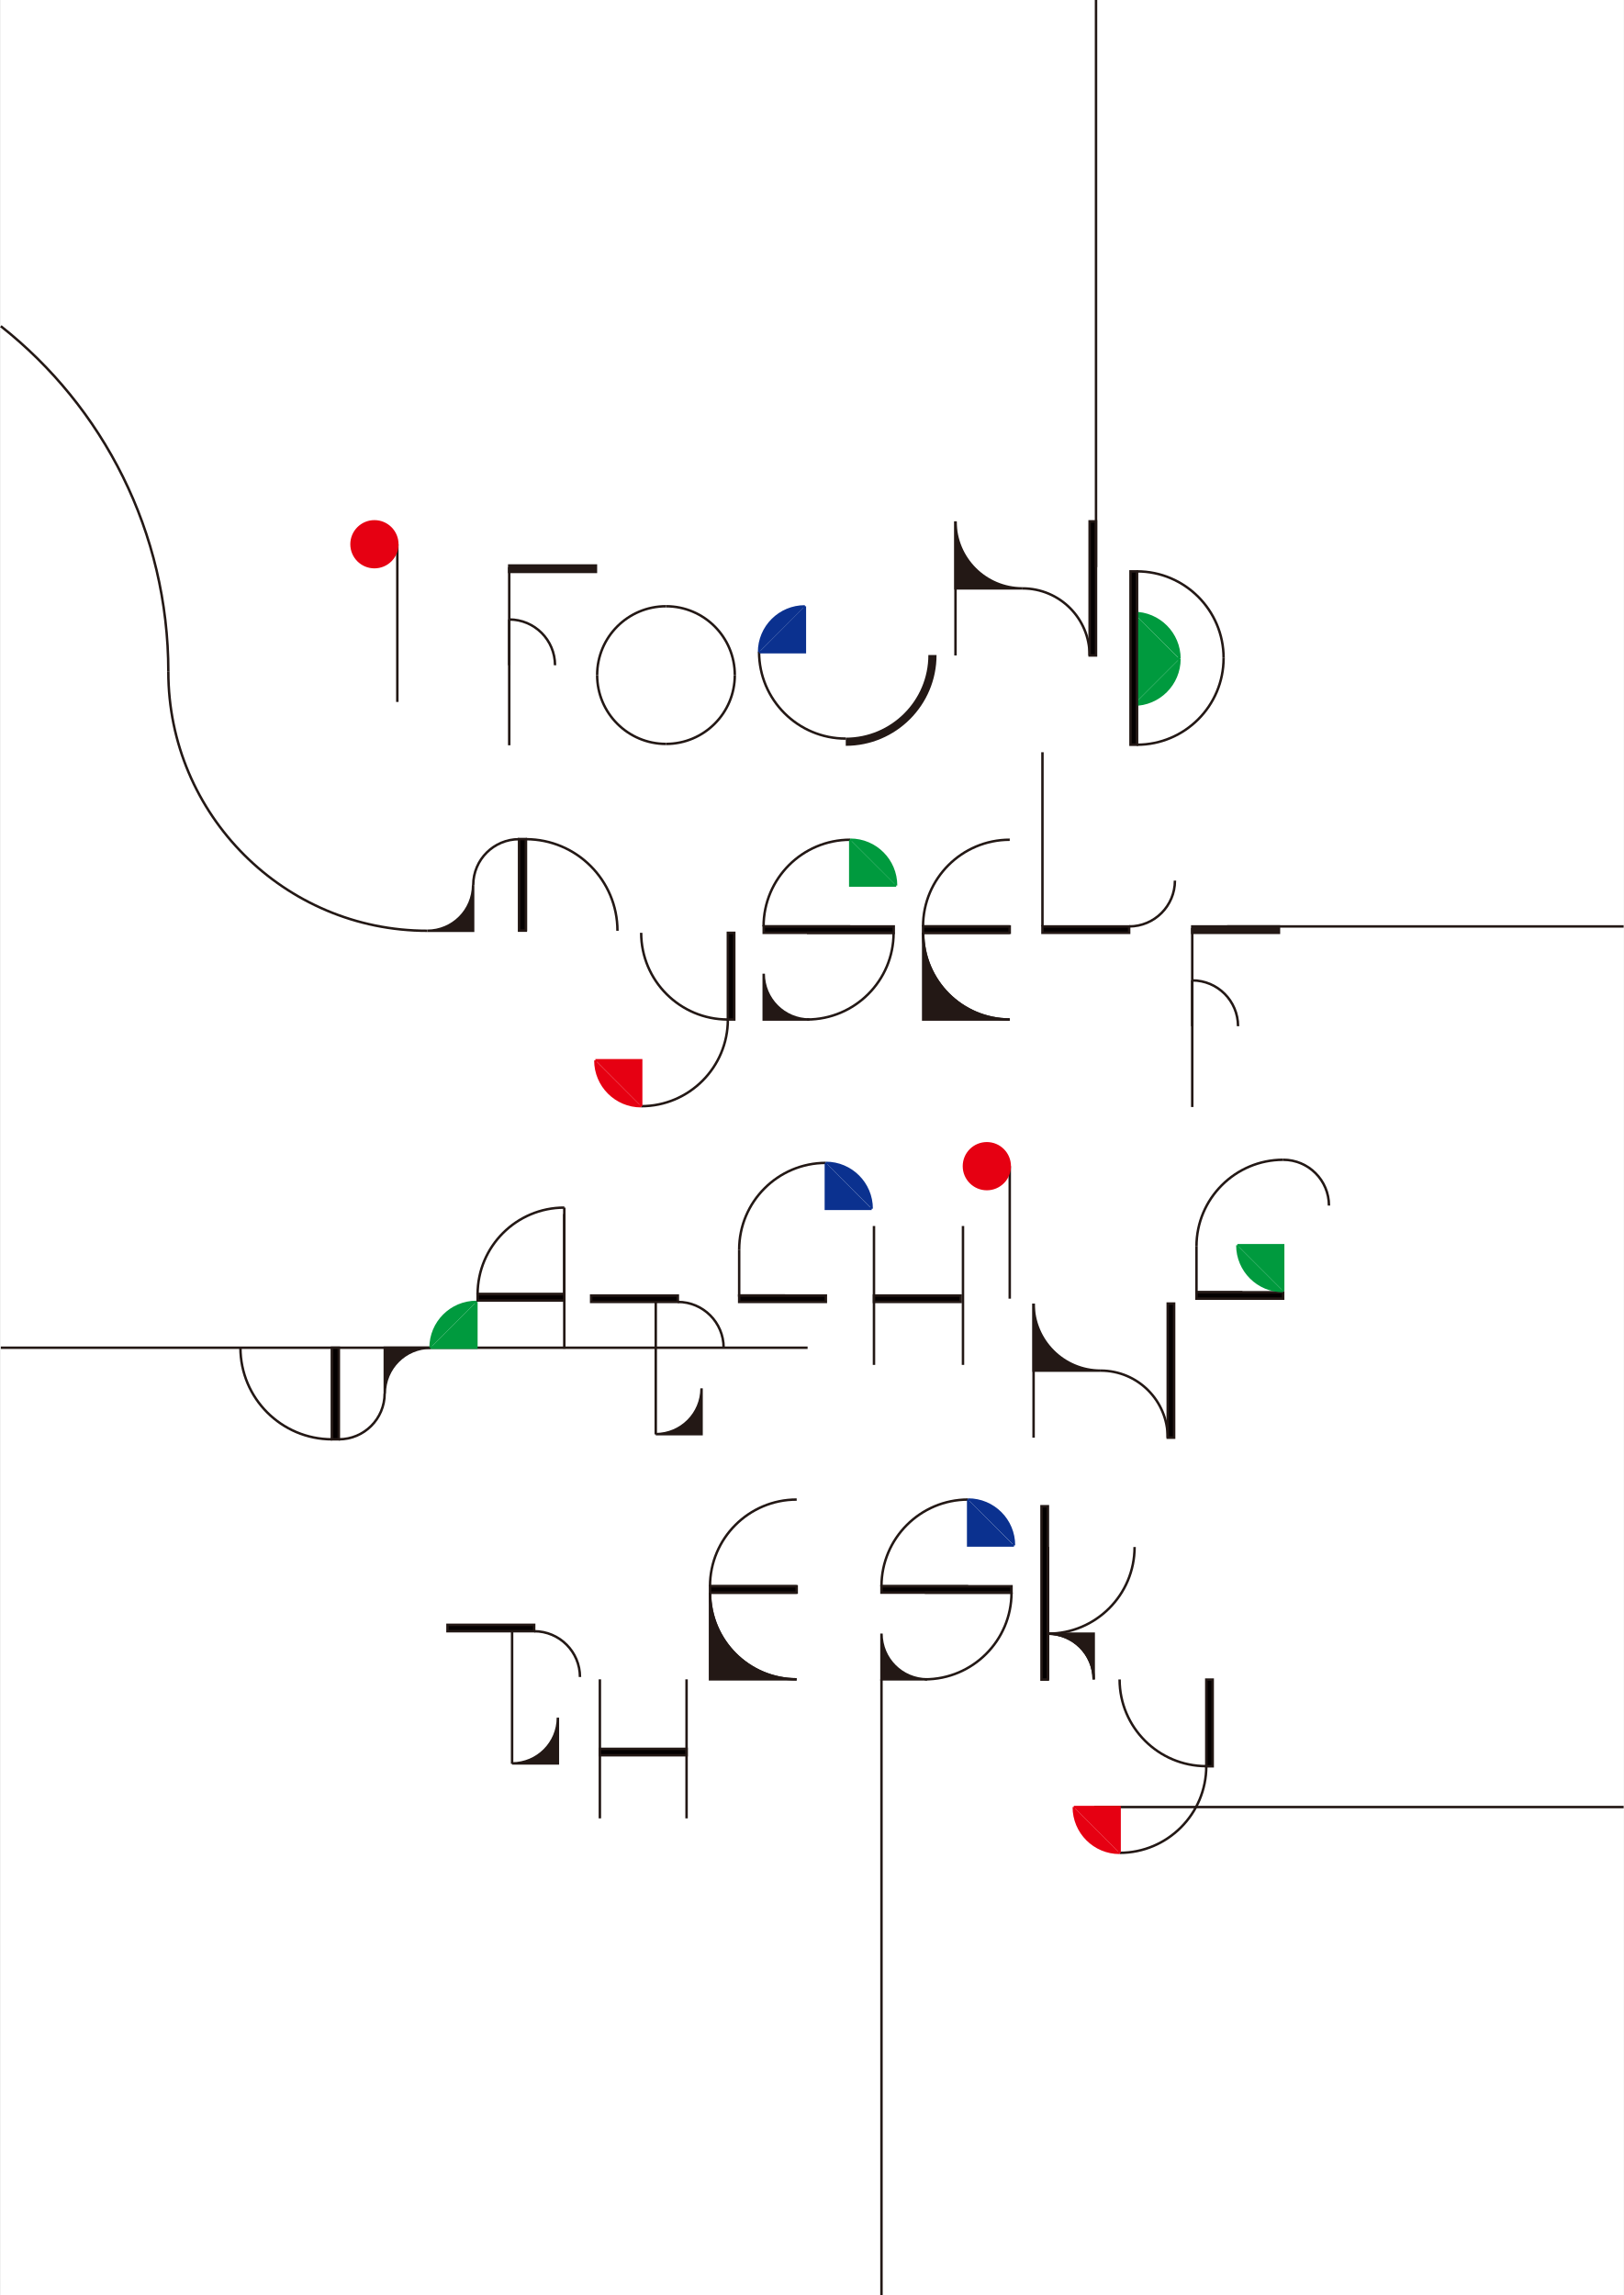
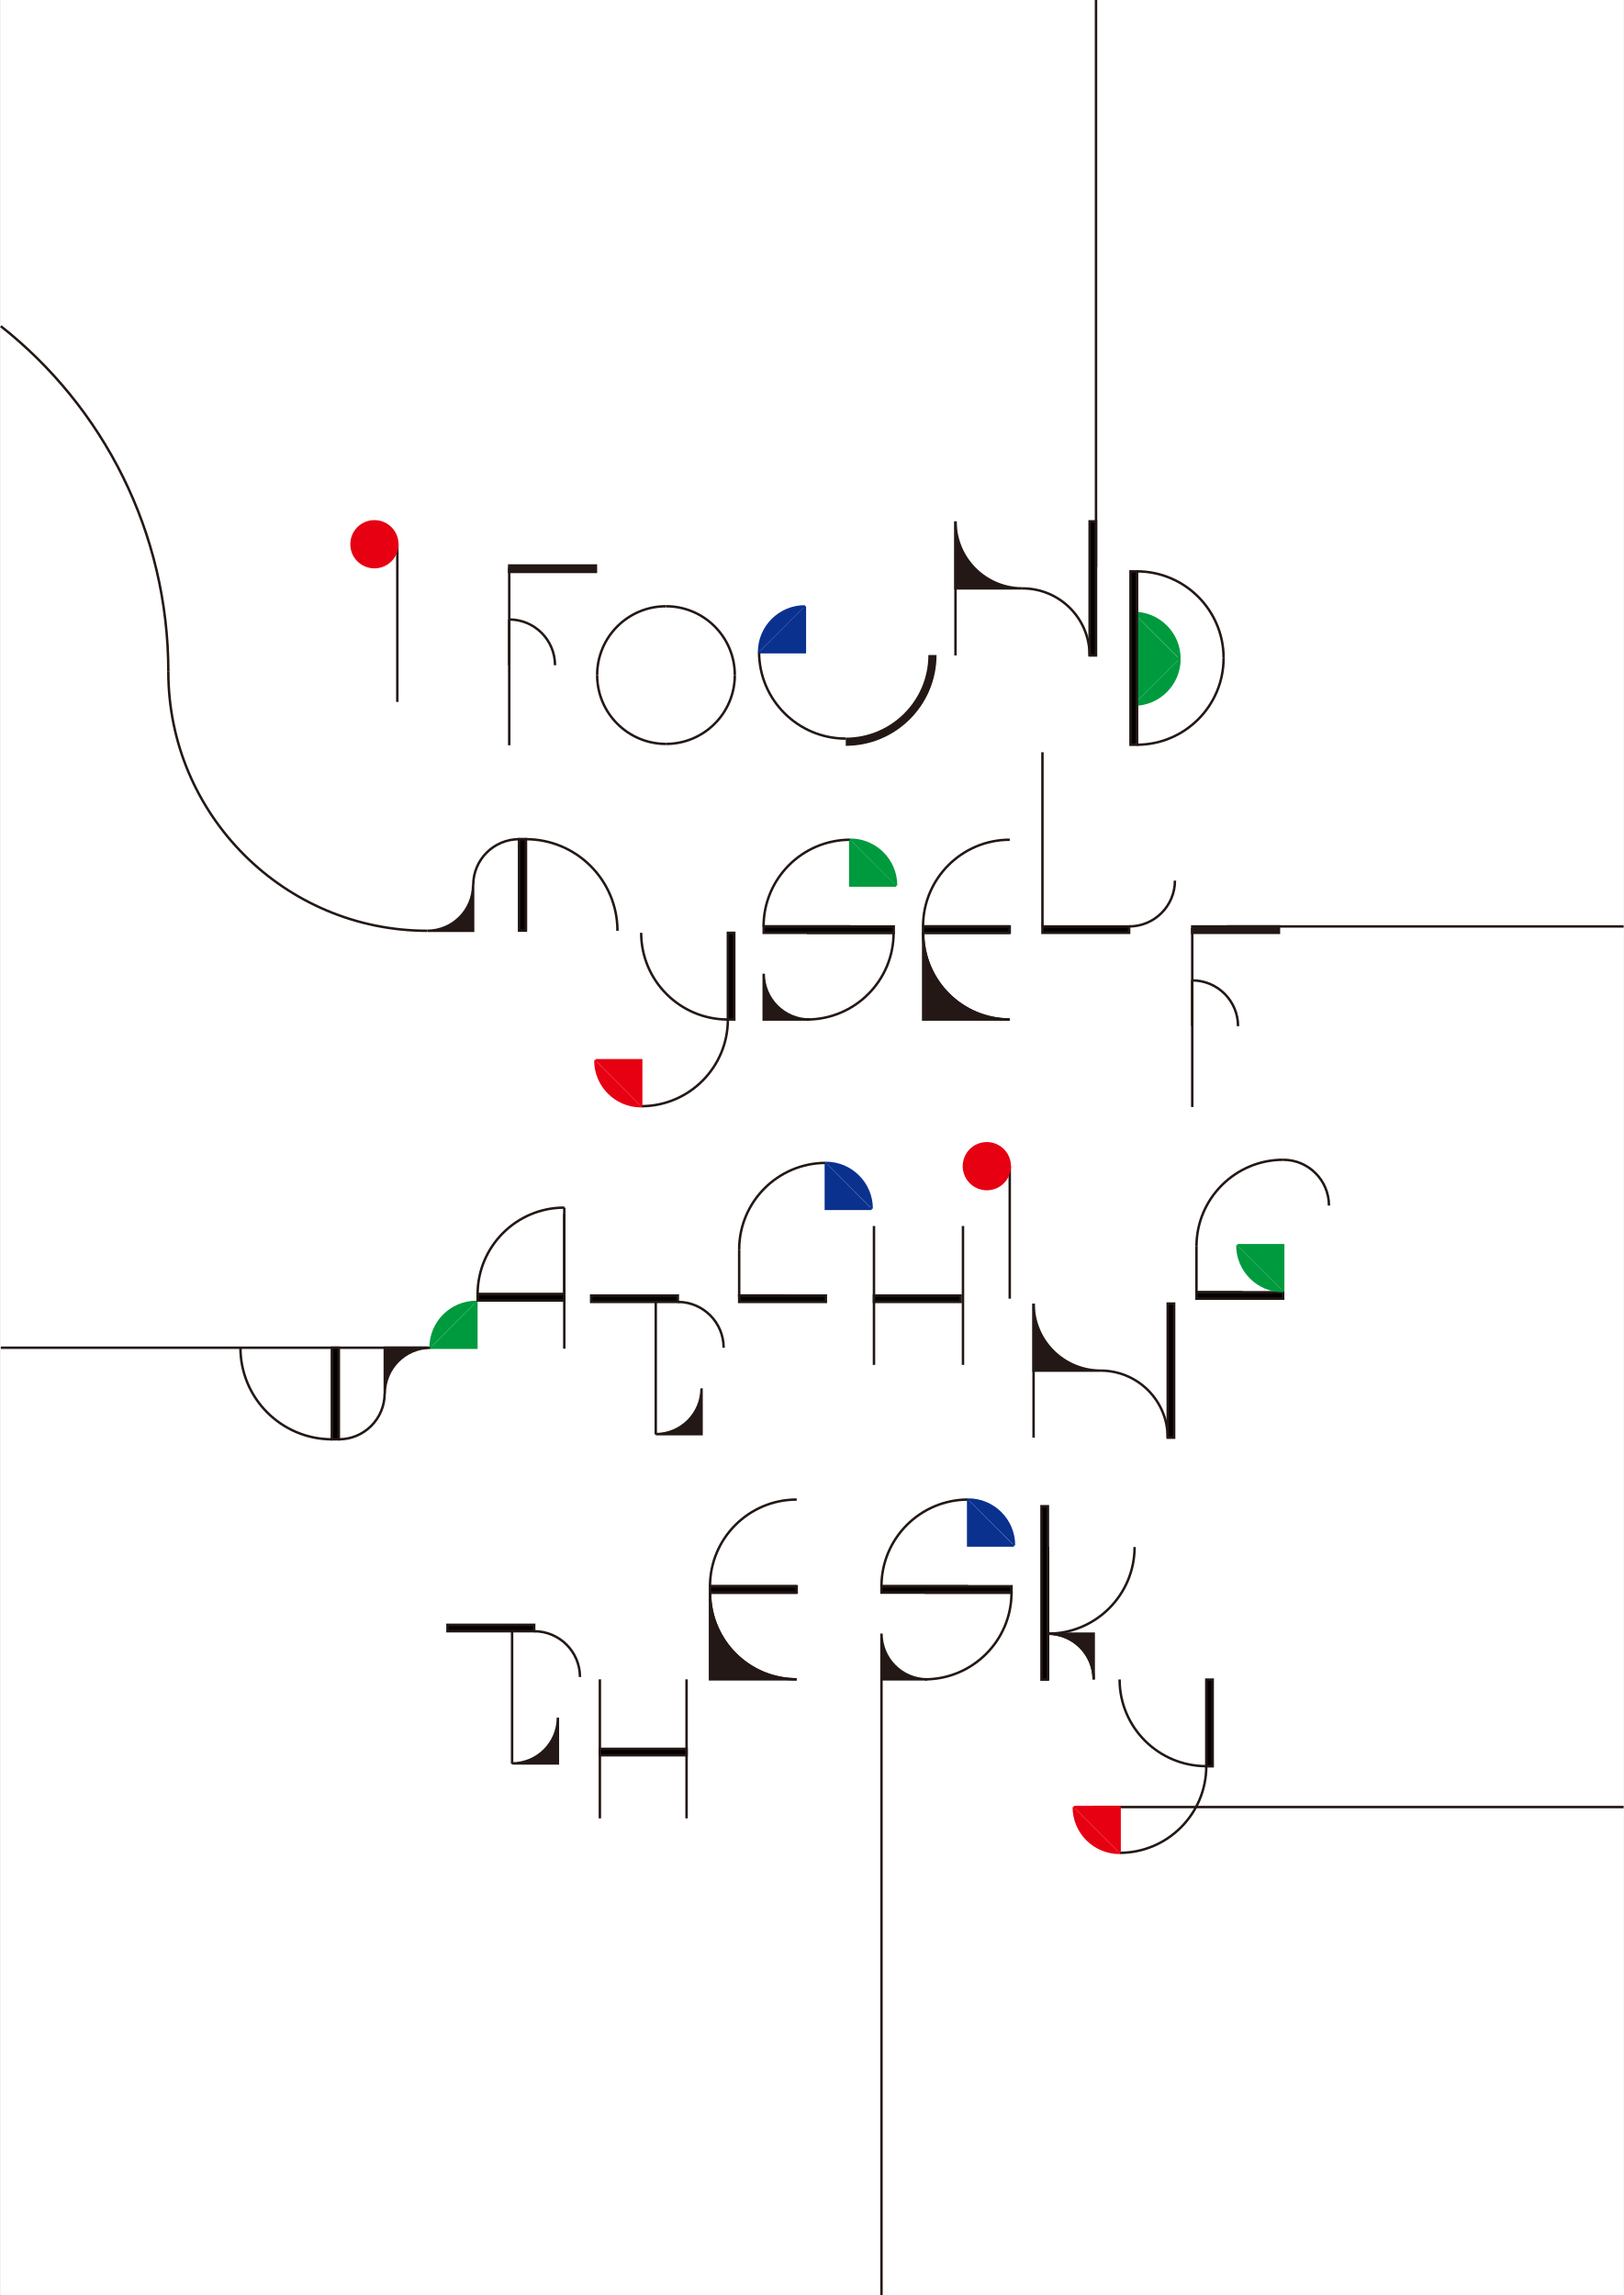
<svg xmlns="http://www.w3.org/2000/svg" id="_레이어_1" version="1.1" viewBox="0 0 1191.2 1683.8">
  <defs>
    <style>
      .st0 {
        stroke-width: 6px;
      }

      .st0, .st1, .st2, .st3, .st4, .st5, .st6 {
        stroke-miterlimit: 10;
      }

      .st0, .st2, .st5, .st6 {
        stroke: #231815;
      }

      .st0, .st5 {
        fill: none;
      }

      .st1 {
        fill: #009a3e;
        stroke: #009a3e;
      }

      .st1, .st2, .st3, .st4, .st5, .st6 {
        stroke-width: 1.8px;
      }

      .st2 {
        fill: #040000;
      }

      .st3 {
        fill: #0b318f;
        stroke: #0b318f;
      }

      .st4 {
        fill: #e60012;
        stroke: #e60012;
      }

      .st7 {
        fill: #fff;
      }

      .st6 {
        fill: #231815;
      }
    </style>
  </defs>
  <rect class="st7" x=".6" width="1190.6" height="1683.8" />
  <path class="st5" d="M313.5,682.9c-104.9,0-190-85.1-190-190" />
  <line class="st5" x1="1191.2" y1="1325.8" x2="802.8" y2="1325.8" />
  <line class="st5" x1="1191.2" y1="679.7" x2="900.3" y2="679.7" />
-   <line class="st5" x1="592.5" y1="988.8" x2=".6" y2="988.8" />
+   <line class="st5" x1="313.7" y1="988.8" x2=".6" y2="988.8" />
  <line class="st5" x1="646.7" y1="1232.1" x2="646.7" y2="1683.8" />
  <g>
    <line class="st5" x1="291.5" y1="399.3" x2="291.5" y2="515" />
    <circle class="st4" cx="274.7" cy="399.3" r="16.8" />
  </g>
  <g>
    <g>
      <path class="st5" d="M373.6,454.5c18.6,0,33.6,15.1,33.6,33.6" />
      <line class="st5" x1="373.6" y1="454.5" x2="373.6" y2="488.1" />
    </g>
    <rect class="st6" x="373.6" y="414.9" width="63.6" height="4.7" />
    <line class="st5" x1="373.6" y1="416.1" x2="373.6" y2="546.8" />
  </g>
  <g>
    <path class="st5" d="M488.6,444.8c27.9,0,50.5,22.6,50.5,50.5" />
    <path class="st5" d="M539.1,495.3c0,27.9-22.6,50.5-50.5,50.5" />
    <path class="st5" d="M488.6,444.8c-27.9,0-50.5,22.6-50.5,50.5" />
    <path class="st5" d="M438.1,495.3c0,27.9,22.6,50.5,50.5,50.5" />
  </g>
  <path class="st3" d="M556.9,478.5c0-18.6,15.1-33.6,33.6-33.6" />
  <path class="st5" d="M556.9,478.3c0,35.1,28.5,63.6,63.6,63.6" />
  <polyline class="st3" points="556.9 478.5 590.5 478.5 590.5 444.8" />
  <path class="st0" d="M684.1,480.6c0,35.1-28.5,63.6-63.6,63.6" />
  <polygon class="st2" points="701 480.9 701 382.5 701 382.5 701 480.9" />
  <path class="st6" d="M701,382.5c0,27.2,22,49.2,49.2,49.2h-49.2v-49.2Z" />
  <path class="st5" d="M750.2,431.7c27.2,0,49.2,22,49.2,49.2" />
  <rect class="st2" x="799.4" y="382.5" width="4.7" height="98.4" />
  <g>
    <path class="st5" d="M834.1,419.2c35.1,0,63.6,28.5,63.6,63.6" />
    <line class="st5" x1="834.1" y1="482.8" x2="834.1" y2="419.2" />
  </g>
  <g>
    <path class="st5" d="M834.1,546.4c35.1,0,63.6-28.5,63.6-63.6" />
    <line class="st5" x1="834.1" y1="546.4" x2="834.1" y2="482.8" />
  </g>
  <g>
    <path class="st1" d="M831.7,449.7c18.6,0,33.6,15.1,33.6,33.6" />
    <polyline class="st1" points="831.7 449.7 831.7 483.4 865.3 483.4" />
  </g>
  <g>
    <path class="st1" d="M865.3,483.4c0,18.6-15.1,33.6-33.6,33.6" />
    <polyline class="st1" points="865.3 483.4 831.7 483.4 831.7 517" />
  </g>
  <g>
    <path class="st6" d="M313.5,682.9c18.6,0,33.6-15.1,33.6-33.6v33.6h-33.6Z" />
    <path class="st5" d="M347.2,649.3c0-18.6,15.1-33.6,33.6-33.6" />
    <g>
      <path class="st5" d="M453,682.9c0-37.1-30.1-67.2-67.2-67.2" />
      <line class="st5" x1="385.8" y1="682.9" x2="385.8" y2="615.6" />
    </g>
    <rect class="st2" x="380.8" y="615.6" width="5" height="67.2" />
  </g>
  <path class="st5" d="M534,748c-35.1,0-63.6-28.5-63.6-63.6" />
  <rect class="st2" x="534" y="684.4" width="4.7" height="63.6" />
  <path class="st5" d="M470.4,811.6c35.1,0,63.6-28.5,63.6-63.6" />
  <g>
    <path class="st4" d="M470.4,811.6c-18.6,0-33.6-15.1-33.6-33.6" />
    <polyline class="st4" points="470.4 811.6 470.4 777.9 436.8 777.9" />
  </g>
  <g>
    <path class="st5" d="M623.8,616.1c-35.1,0-63.6,28.5-63.6,63.6" />
    <line class="st5" x1="623.8" y1="679.7" x2="560.3" y2="679.7" />
  </g>
  <rect class="st2" x="560.3" y="679.7" width="95.4" height="4.7" />
  <g>
    <path class="st5" d="M592,748c35.1,0,63.6-28.5,63.6-63.6" />
    <line class="st5" x1="592" y1="684.4" x2="655.6" y2="684.4" />
  </g>
  <g>
    <path class="st1" d="M623.8,616.1c18.6,0,33.6,15.1,33.6,33.6" />
    <polyline class="st1" points="623.8 616.1 623.8 649.7 657.5 649.7" />
  </g>
  <path class="st6" d="M593.9,748c-18.6,0-33.6-15.1-33.6-33.6v33.6h33.6Z" />
  <g>
    <g>
      <path class="st5" d="M740.8,616.1c-35.1,0-63.6,28.5-63.6,63.6" />
      <line class="st5" x1="740.8" y1="679.7" x2="677.2" y2="679.7" />
    </g>
    <g>
      <path class="st5" d="M740.8,748c-35.1,0-63.6-28.5-63.6-63.6" />
      <line class="st5" x1="740.8" y1="684.4" x2="677.2" y2="684.4" />
    </g>
    <rect class="st2" x="677.2" y="679.7" width="63.6" height="4.7" />
    <path class="st6" d="M740.8,748c-35,0-63.5-28.4-63.5-63.5v63.5h63.5Z" />
  </g>
  <g>
    <line class="st5" x1="764.8" y1="551.9" x2="764.8" y2="679.7" />
    <rect class="st2" x="764.8" y="679.7" width="63.6" height="4.7" />
    <path class="st5" d="M828.4,679.7c18.6,0,33.6-15.1,33.6-33.6" />
  </g>
  <g>
    <g>
      <path class="st5" d="M874.7,719.3c18.6,0,33.6,15.1,33.6,33.6" />
      <line class="st5" x1="874.7" y1="719.3" x2="874.7" y2="752.9" />
    </g>
    <rect class="st6" x="874.7" y="679.7" width="63.6" height="4.7" />
    <line class="st5" x1="874.7" y1="680.9" x2="874.7" y2="812.2" />
  </g>
  <g>
    <path class="st6" d="M315.9,988.8c-18.6,0-33.6,15.1-33.6,33.6v-33.6h33.6Z" />
    <path class="st5" d="M282.2,1022.4c0,18.6-15.1,33.6-33.6,33.6" />
    <g>
      <path class="st5" d="M176.4,988.8c0,37.1,30.1,67.2,67.2,67.2" />
      <line class="st5" x1="243.6" y1="988.8" x2="243.6" y2="1056.1" />
    </g>
    <rect class="st2" x="243.6" y="988.8" width="5" height="67.2" />
  </g>
  <g>
    <path class="st5" d="M414,886c-35.1,0-63.6,28.5-63.6,63.6" />
    <polyline class="st5" points="414 886 414 949.5 350.4 949.5" />
  </g>
  <line class="st5" x1="414" y1="890.7" x2="414" y2="989.5" />
  <g>
    <path class="st1" d="M349.5,955.2c-18.6,0-33.6,15.1-33.6,33.6" />
    <polyline class="st1" points="349.5 955.2 349.5 988.8 315.9 988.8" />
  </g>
  <rect class="st2" x="350.4" y="949.5" width="63.6" height="4.7" />
  <g>
    <path class="st5" d="M497.3,955.2c18.6,0,33.6,15.1,33.6,33.6" />
    <rect class="st2" x="433.7" y="950.5" width="63.6" height="4.7" />
    <line class="st5" x1="481.1" y1="955.2" x2="481.1" y2="1052.4" />
    <path class="st6" d="M481.1,1052.2c18.6,0,33.6-15.1,33.6-33.6v33.6h-33.6Z" />
  </g>
  <polyline class="st5" points="542.3 916.8 542.3 950.5 576 950.5" />
  <rect class="st2" x="542.3" y="950.5" width="63.6" height="4.7" />
  <path class="st5" d="M605.9,853.2c-35.1,0-63.6,28.5-63.6,63.6" />
  <g>
    <path class="st3" d="M605.9,853.2c18.6,0,33.6,15.1,33.6,33.6" />
    <polyline class="st3" points="605.9 853.2 605.9 886.9 639.5 886.9" />
  </g>
  <line class="st5" x1="641.2" y1="899.5" x2="641.2" y2="1001.4" />
  <line class="st5" x1="706.5" y1="899.5" x2="706.5" y2="1001.4" />
  <rect class="st2" x="641.2" y="950.5" width="63.6" height="4.7" />
  <line class="st5" x1="740.8" y1="855.6" x2="740.8" y2="952.8" />
  <circle class="st4" cx="724" cy="855.6" r="16.8" />
  <rect class="st2" x="877.8" y="948.1" width="63.6" height="4.7" />
  <path class="st5" d="M941.4,850.9c-35.1,0-63.6,28.5-63.6,63.6" />
  <polyline class="st5" points="877.8 914.5 877.8 948.1 911.5 948.1" />
  <path class="st5" d="M941.4,850.9c18.6,0,33.6,15.1,33.6,33.6" />
  <g>
    <path class="st1" d="M907.8,913.6c0,18.6,15.1,33.6,33.6,33.6" />
    <polyline class="st1" points="907.8 913.6 941.4 913.6 941.4 947.2" />
  </g>
  <g>
    <path class="st5" d="M391.9,1196.8c18.6,0,33.6,15.1,33.6,33.6" />
    <rect class="st2" x="328.3" y="1192.1" width="63.6" height="4.7" />
    <line class="st5" x1="375.7" y1="1196.8" x2="375.7" y2="1294.1" />
    <path class="st6" d="M375.7,1293.8c18.6,0,33.6-15.1,33.6-33.6v33.6h-33.6Z" />
  </g>
  <g>
    <path class="st5" d="M584.5,1100.2c-35.1,0-63.6,28.5-63.6,63.6" />
    <line class="st5" x1="584.5" y1="1163.8" x2="520.9" y2="1163.8" />
  </g>
  <g>
    <path class="st5" d="M584.5,1232.1c-35.1,0-63.6-28.5-63.6-63.6" />
    <line class="st5" x1="584.5" y1="1168.5" x2="520.9" y2="1168.5" />
  </g>
  <rect class="st2" x="520.9" y="1163.8" width="63.6" height="4.7" />
  <path class="st6" d="M584.4,1232.1c-35,0-63.5-28.4-63.5-63.5v63.5h63.5Z" />
  <g>
    <path class="st5" d="M710.3,1100.2c-35.1,0-63.6,28.5-63.6,63.6" />
    <line class="st5" x1="710.3" y1="1163.8" x2="646.7" y2="1163.8" />
  </g>
  <rect class="st2" x="646.7" y="1163.8" width="95.4" height="4.7" />
  <g>
    <path class="st5" d="M678.5,1232.1c35.1,0,63.6-28.5,63.6-63.6" />
    <line class="st5" x1="678.5" y1="1168.5" x2="742.1" y2="1168.5" />
  </g>
  <g>
    <path class="st3" d="M710.3,1100.2c18.6,0,33.6,15.1,33.6,33.6" />
    <polyline class="st3" points="710.3 1100.2 710.3 1133.9 743.9 1133.9" />
  </g>
  <path class="st6" d="M680.3,1232.1c-18.6,0-33.6-15.1-33.6-33.6v33.6h33.6Z" />
  <g>
    <line class="st5" x1="768.8" y1="1135" x2="768.8" y2="1232.3" />
    <g>
      <path class="st5" d="M768.8,1198.6c18.6,0,33.6,15.1,33.6,33.6" />
      <line class="st5" x1="768.8" y1="1198.6" x2="768.8" y2="1232.3" />
    </g>
    <rect class="st2" x="764.1" y="1105.1" width="4.7" height="127.2" />
    <g>
      <path class="st5" d="M832.4,1135c0,35.1-28.5,63.6-63.6,63.6" />
      <line class="st5" x1="768.8" y1="1135" x2="768.8" y2="1198.6" />
    </g>
    <path class="st6" d="M768.8,1198.6c18.6,0,33.6,15.1,33.6,33.6v-33.6h-33.6Z" />
  </g>
  <path class="st5" d="M885,1295.8c-35.1,0-63.6-28.5-63.6-63.6" />
  <rect class="st2" x="885" y="1232.3" width="4.7" height="63.6" />
  <path class="st5" d="M821.4,1359.4c35.1,0,63.6-28.5,63.6-63.6" />
  <g>
    <polygon class="st2" points="758.3 1054.8 758.3 956.4 758.3 956.4 758.3 1054.8" />
    <path class="st6" d="M758.3,956.4c0,27.2,22,49.2,49.2,49.2h-49.2v-49.2Z" />
    <path class="st5" d="M807.5,1005.6c27.2,0,49.2,22,49.2,49.2" />
    <rect class="st2" x="856.7" y="956.4" width="4.7" height="98.4" />
  </g>
  <line class="st5" x1="440.1" y1="1232.1" x2="440.1" y2="1334.1" />
  <line class="st5" x1="503.7" y1="1232.1" x2="503.7" y2="1334.1" />
  <rect class="st2" x="440.1" y="1283.1" width="63.6" height="4.7" />
  <g>
    <path class="st4" d="M821.4,1359.4c-18.6,0-33.6-15.1-33.6-33.6" />
    <polyline class="st4" points="821.4 1359.4 821.4 1325.8 787.8 1325.8" />
  </g>
  <rect class="st2" x="829.4" y="419.2" width="4.7" height="127.2" />
  <line class="st5" x1="804.1" y1="416.1" x2="804.1" />
  <path class="st5" d="M123.5,492.9c0-102.8-48-194.4-122.9-253.6" />
</svg>
